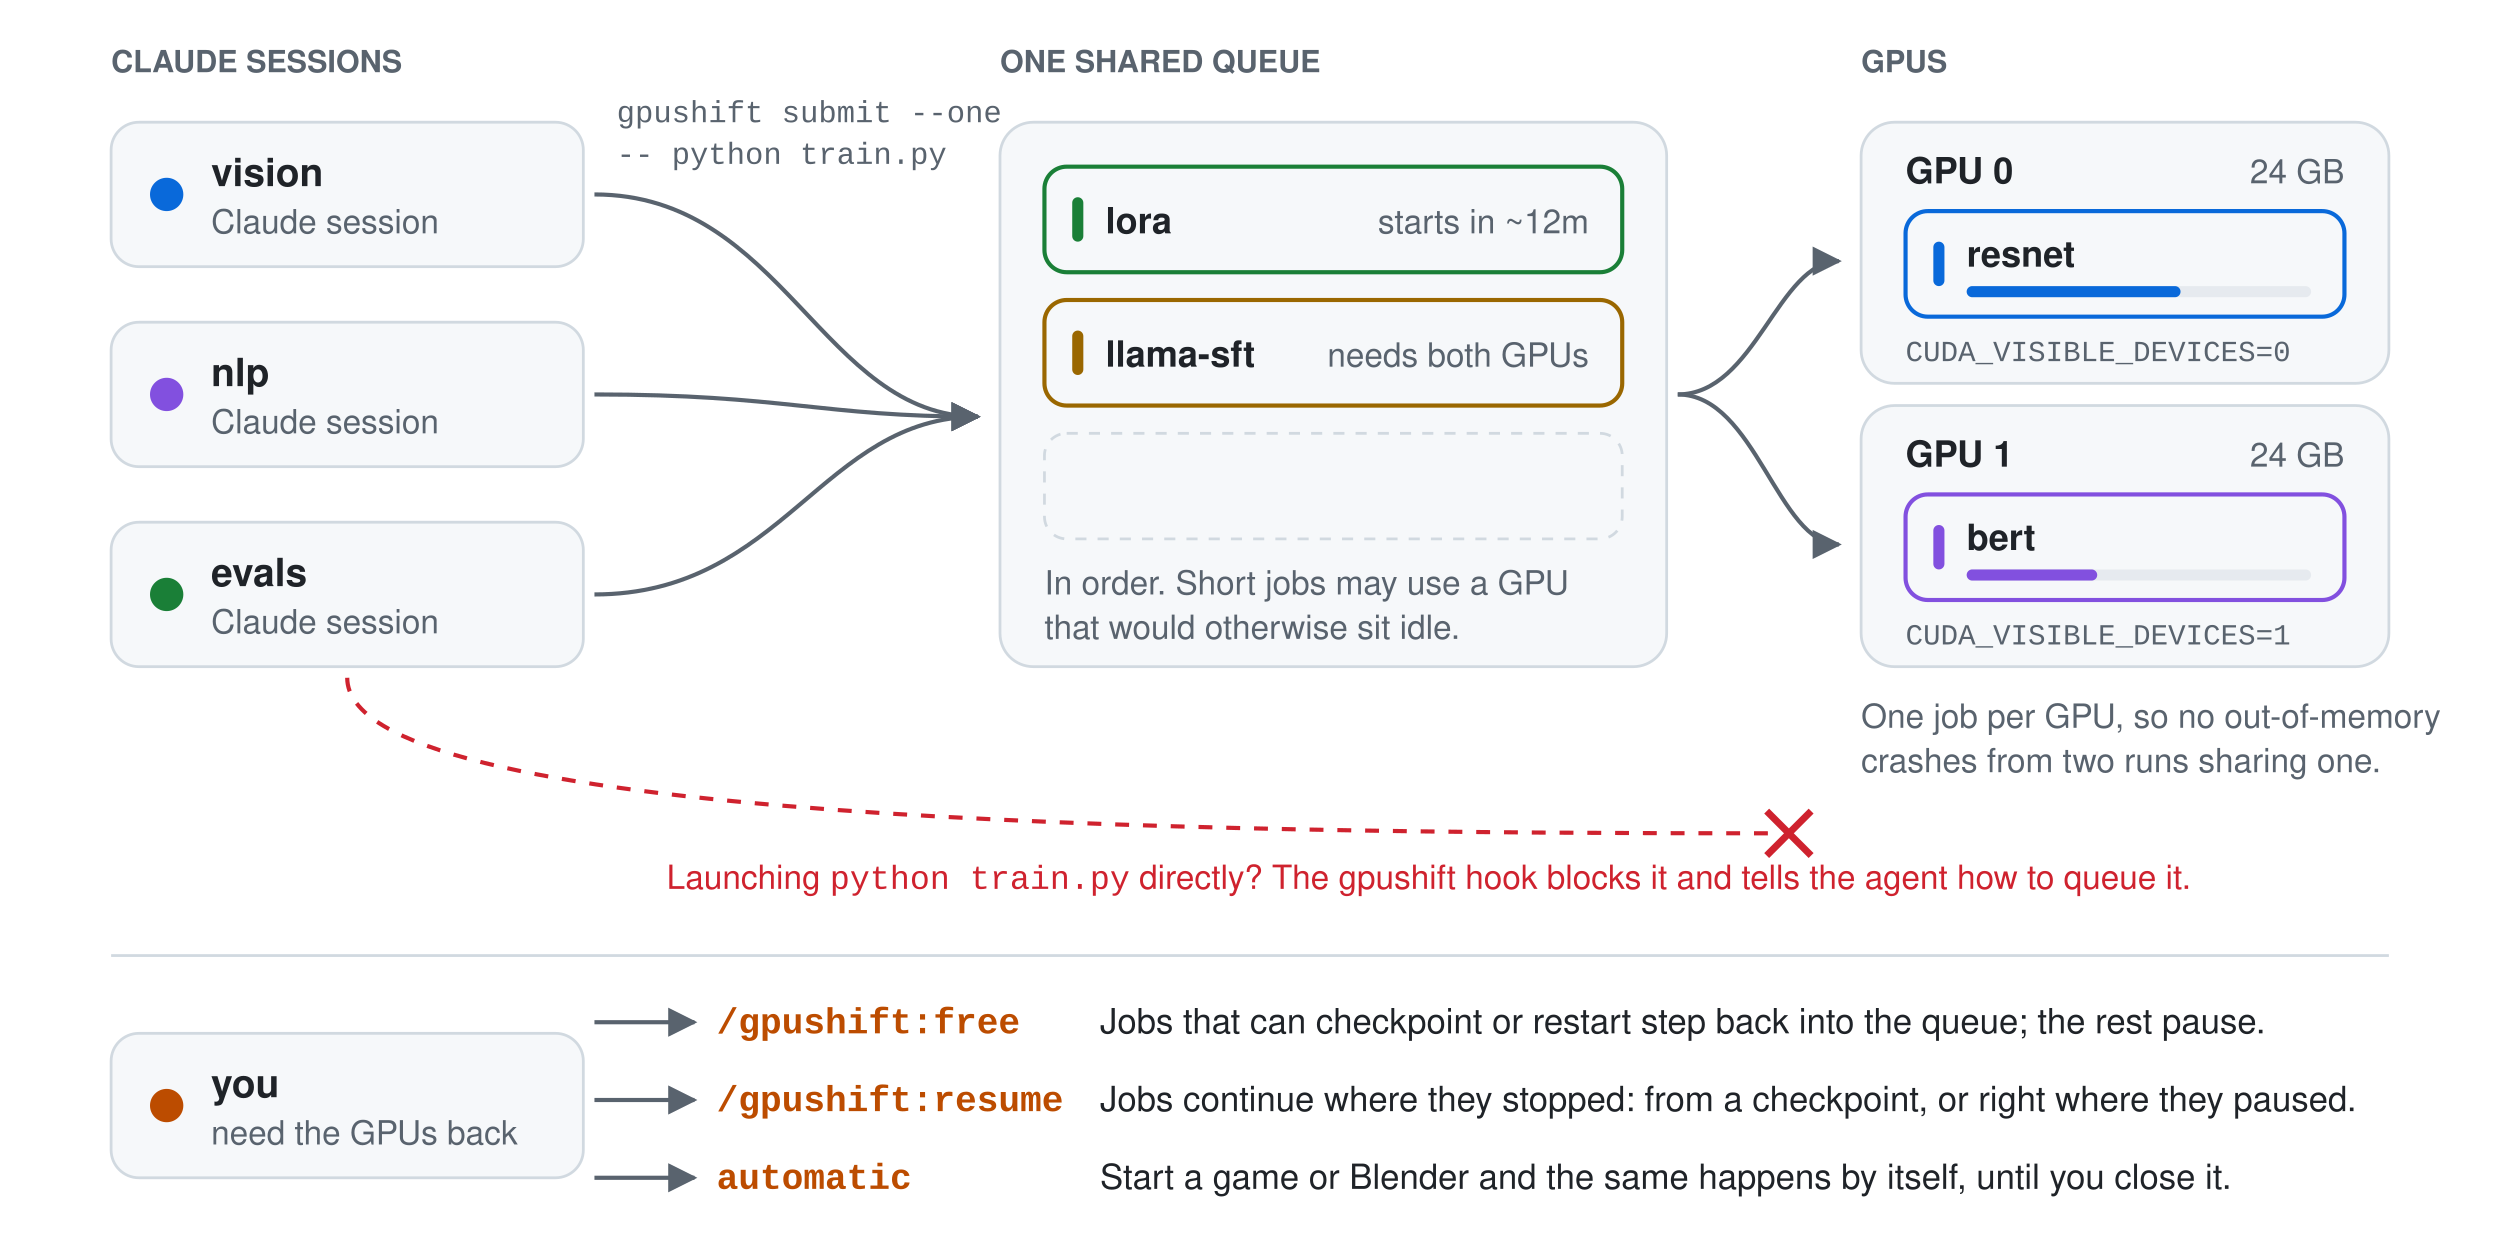
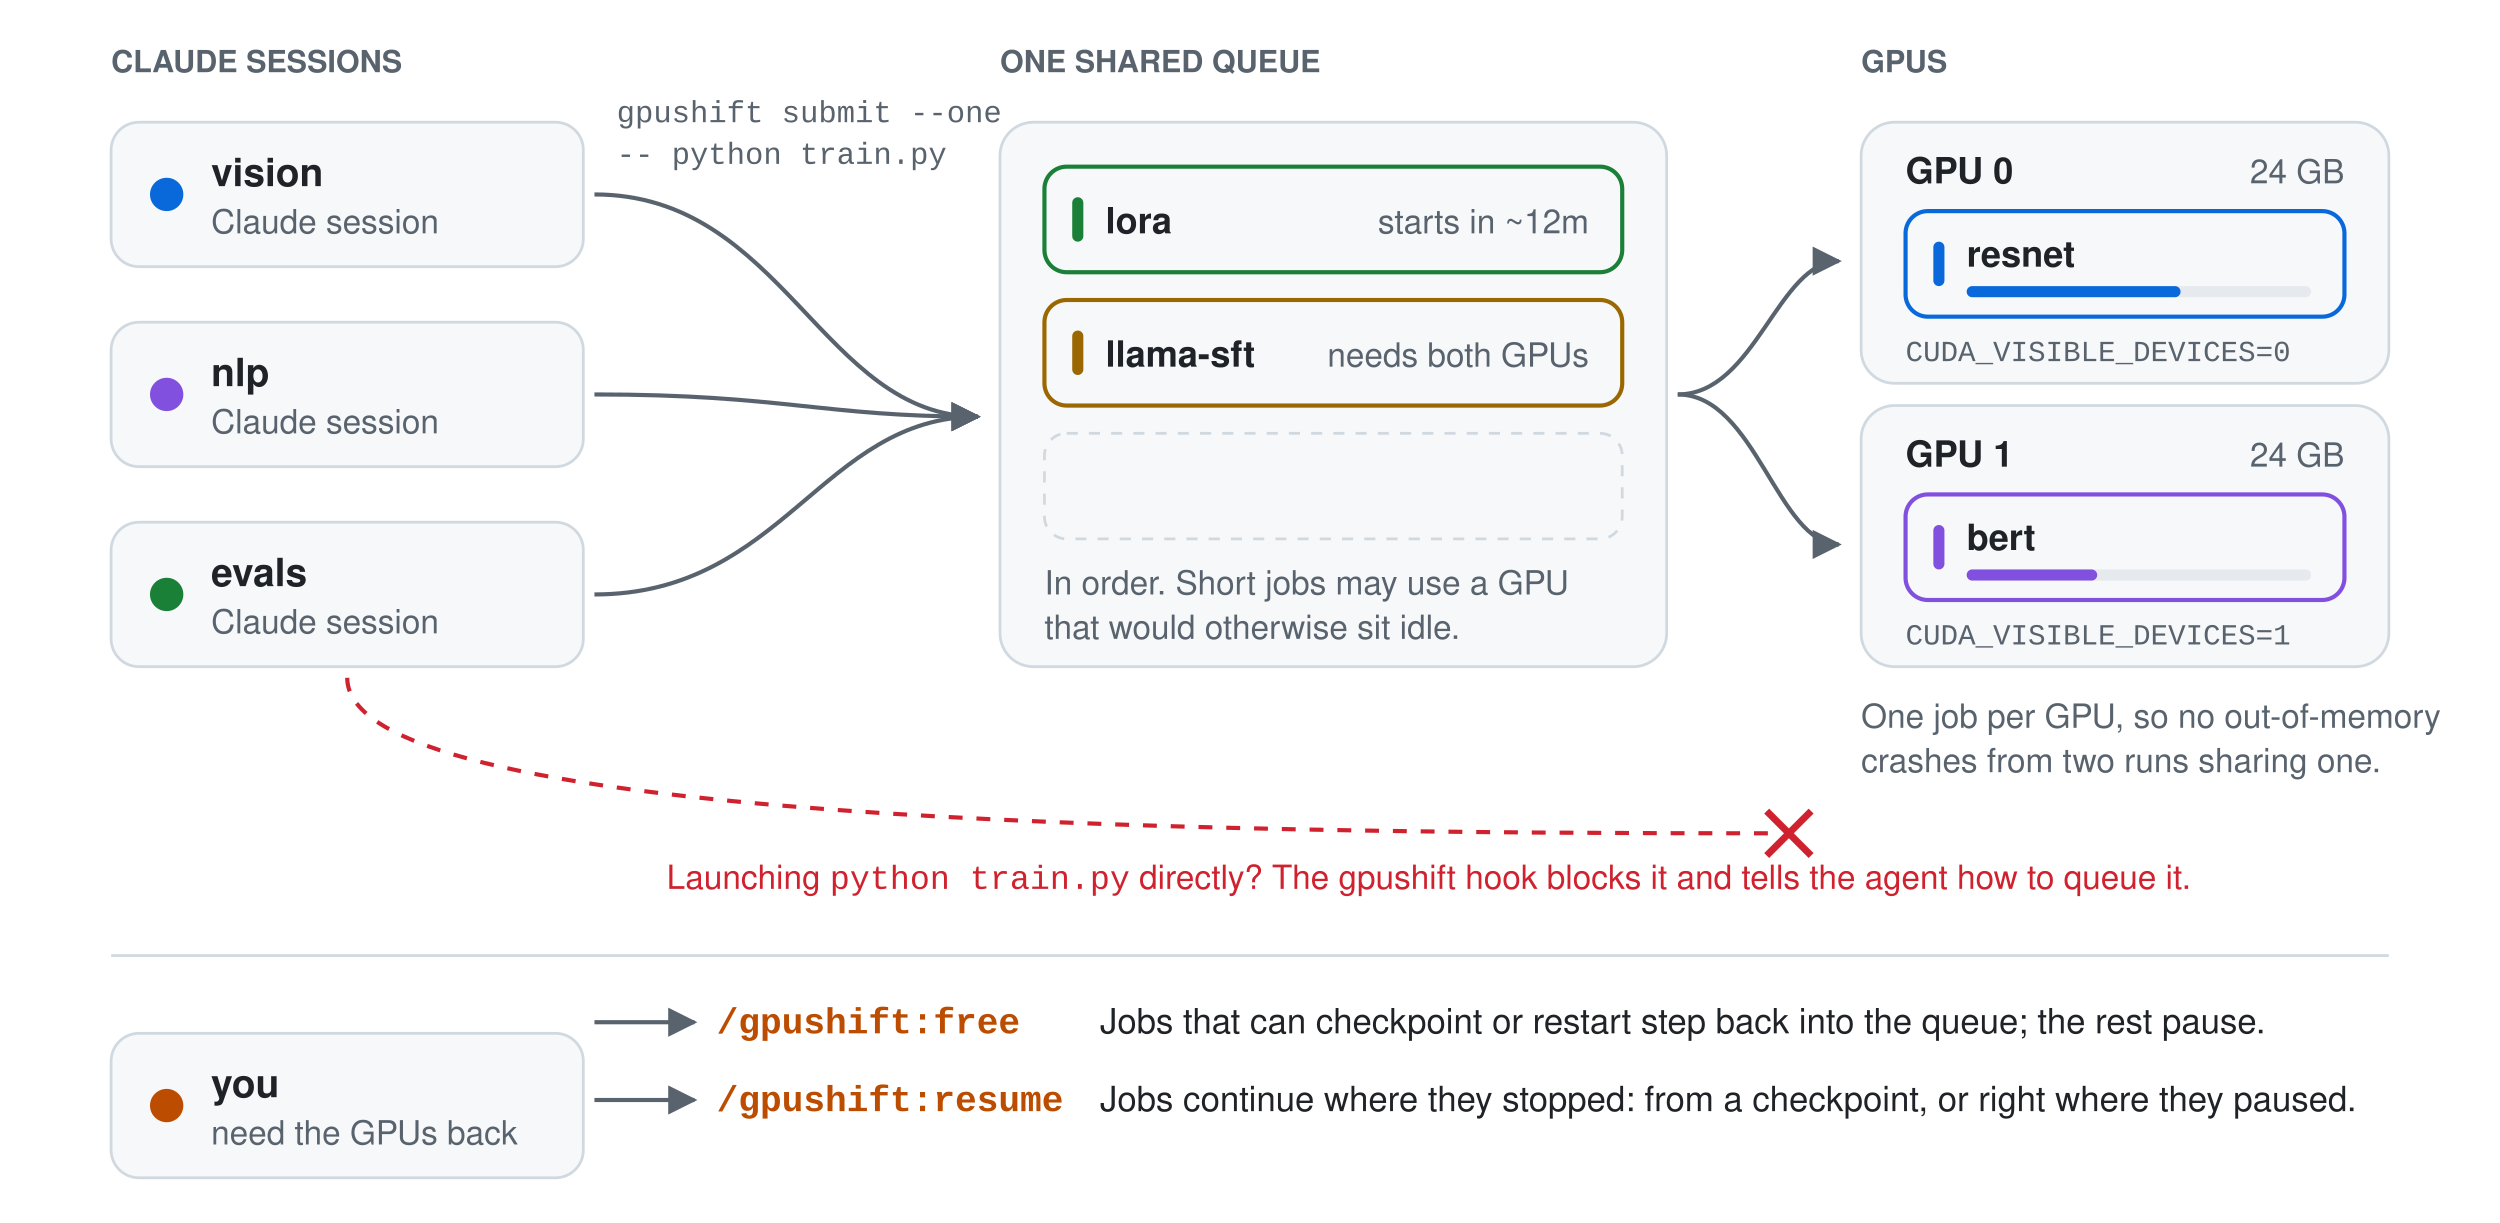
- <svg xmlns="http://www.w3.org/2000/svg" width="900" height="450" viewBox="0 0 900 450" font-family="-apple-system, BlinkMacSystemFont, 'Segoe UI', Helvetica, Arial, sans-serif" role="img" aria-label="Claude sessions submit GPU jobs to one gpushift queue, which starts each job when a GPU is free. A hook blocks direct launches. /gpushift:free makes jobs checkpoint and step aside; /gpushift:resume continues them.">
+ <svg xmlns="http://www.w3.org/2000/svg" width="900" height="440" viewBox="0 0 900 440" font-family="-apple-system, BlinkMacSystemFont, 'Segoe UI', Helvetica, Arial, sans-serif" role="img" aria-label="Claude sessions submit GPU jobs to one gpushift queue, which starts each job when a GPU is free. A hook blocks direct launches. /gpushift:free makes jobs checkpoint and step aside; /gpushift:resume continues them.">
  <defs>
    <marker id="arr" viewBox="0 0 10 10" refX="9" refY="5" markerWidth="7" markerHeight="7" orient="auto">
      <path d="M0,0 L10,5 L0,10 z" fill="#59636e" />
    </marker>
  </defs>
  <text x="40" y="26" font-size="11" fill="#59636e" font-weight="600">CLAUDE SESSIONS</text>
  <text x="360" y="26" font-size="11" fill="#59636e" font-weight="600">ONE SHARED QUEUE</text>
  <text x="670" y="26" font-size="11" fill="#59636e" font-weight="600">GPUS</text>
  <rect x="40" y="44" width="170" height="52" rx="10" fill="#f6f8fa" stroke="#d1d9e0" stroke-width="1" />
  <circle cx="60" cy="70" r="6" fill="#0969da" />
  <text x="76" y="67" font-size="14" fill="#1f2328" font-weight="600">vision</text>
  <text x="76" y="84" font-size="12" fill="#59636e">Claude session</text>
  <path d="M214,70 C282,70 296,150 352,150" fill="none" stroke="#59636e" stroke-width="1.5" marker-end="url(#arr)" />
  <rect x="40" y="116" width="170" height="52" rx="10" fill="#f6f8fa" stroke="#d1d9e0" stroke-width="1" />
  <circle cx="60" cy="142" r="6" fill="#8250df" />
  <text x="76" y="139" font-size="14" fill="#1f2328" font-weight="600">nlp</text>
  <text x="76" y="156" font-size="12" fill="#59636e">Claude session</text>
  <path d="M214,142 C282,142 296,150 352,150" fill="none" stroke="#59636e" stroke-width="1.5" marker-end="url(#arr)" />
  <rect x="40" y="188" width="170" height="52" rx="10" fill="#f6f8fa" stroke="#d1d9e0" stroke-width="1" />
  <circle cx="60" cy="214" r="6" fill="#1a7f37" />
  <text x="76" y="211" font-size="14" fill="#1f2328" font-weight="600">evals</text>
  <text x="76" y="228" font-size="12" fill="#59636e">Claude session</text>
  <path d="M214,214 C282,214 296,150 352,150" fill="none" stroke="#59636e" stroke-width="1.5" marker-end="url(#arr)" />
  <text x="222" y="44" font-size="11" fill="#59636e" font-family="ui-monospace, SFMono-Regular, Consolas, 'Liberation Mono', monospace">gpushift submit --one</text>
  <text x="222" y="59" font-size="11" fill="#59636e" font-family="ui-monospace, SFMono-Regular, Consolas, 'Liberation Mono', monospace">-- python train.py</text>
  <rect x="360" y="44" width="240" height="196" rx="12" fill="#f6f8fa" stroke="#d1d9e0" stroke-width="1" />
  <rect x="376" y="60" width="208" height="38" rx="8" fill="none" stroke="#1a7f37" stroke-width="1.5" />
  <rect x="386" y="71" width="4" height="16" rx="2" fill="#1a7f37" />
  <text x="398" y="84" font-size="13" fill="#1f2328" font-weight="600">lora</text>
  <text x="572" y="84" font-size="12" fill="#59636e" text-anchor="end">starts in ~12m</text>
  <rect x="376" y="108" width="208" height="38" rx="8" fill="none" stroke="#9a6700" stroke-width="1.5" />
  <rect x="386" y="119" width="4" height="16" rx="2" fill="#9a6700" />
  <text x="398" y="132" font-size="13" fill="#1f2328" font-weight="600">llama-sft</text>
  <text x="572" y="132" font-size="12" fill="#59636e" text-anchor="end">needs both GPUs</text>
  <rect x="376" y="156" width="208" height="38" rx="8" fill="none" stroke="#d1d9e0" stroke-width="1" stroke-dasharray="4 4" />
  <text x="376" y="214" font-size="12" fill="#59636e">In order. Short jobs may use a GPU</text>
  <text x="376" y="230" font-size="12" fill="#59636e">that would otherwise sit idle.</text>
  <path d="M604,142 C632,142 640,94 662,94" fill="none" stroke="#59636e" stroke-width="1.5" marker-end="url(#arr)" />
  <path d="M604,142 C632,142 640,196 662,196" fill="none" stroke="#59636e" stroke-width="1.5" marker-end="url(#arr)" />
  <rect x="670" y="44" width="190" height="94" rx="12" fill="#f6f8fa" stroke="#d1d9e0" stroke-width="1" />
  <text x="686" y="66" font-size="13" fill="#1f2328" font-weight="600">GPU 0</text>
  <text x="844" y="66" font-size="12" fill="#59636e" text-anchor="end">24 GB</text>
  <rect x="686" y="76" width="158" height="38" rx="8" fill="none" stroke="#0969da" stroke-width="1.5" />
  <rect x="696" y="87" width="4" height="16" rx="2" fill="#0969da" />
  <text x="708" y="96" font-size="13" fill="#1f2328" font-weight="600">resnet</text>
  <rect x="708" y="103" width="124" height="4" rx="2" fill="#e6eaef" />
  <rect x="708" y="103" width="77" height="4" rx="2" fill="#0969da" />
  <text x="686" y="130" font-size="10.5" fill="#59636e" font-family="ui-monospace, SFMono-Regular, Consolas, 'Liberation Mono', monospace">CUDA_VISIBLE_DEVICES=0</text>
  <rect x="670" y="146" width="190" height="94" rx="12" fill="#f6f8fa" stroke="#d1d9e0" stroke-width="1" />
  <text x="686" y="168" font-size="13" fill="#1f2328" font-weight="600">GPU 1</text>
  <text x="844" y="168" font-size="12" fill="#59636e" text-anchor="end">24 GB</text>
  <rect x="686" y="178" width="158" height="38" rx="8" fill="none" stroke="#8250df" stroke-width="1.5" />
  <rect x="696" y="189" width="4" height="16" rx="2" fill="#8250df" />
  <text x="708" y="198" font-size="13" fill="#1f2328" font-weight="600">bert</text>
  <rect x="708" y="205" width="124" height="4" rx="2" fill="#e6eaef" />
  <rect x="708" y="205" width="47" height="4" rx="2" fill="#8250df" />
  <text x="686" y="232" font-size="10.5" fill="#59636e" font-family="ui-monospace, SFMono-Regular, Consolas, 'Liberation Mono', monospace">CUDA_VISIBLE_DEVICES=1</text>
  <text x="670" y="262" font-size="12" fill="#59636e">One job per GPU, so no out-of-memory</text>
  <text x="670" y="278" font-size="12" fill="#59636e">crashes from two runs sharing one.</text>
  <path d="M125,244 C125,296 420,300 640,300" fill="none" stroke="#cf222e" stroke-width="1.5" stroke-dasharray="5 5" />
  <g stroke="#cf222e" stroke-width="2.5">
    <line x1="636" y1="292" x2="652" y2="308" />
    <line x1="652" y1="292" x2="636" y2="308" />
  </g>
  <text x="240" y="320" font-size="12" fill="#cf222e">Launching <tspan font-family="ui-monospace, SFMono-Regular, Consolas, 'Liberation Mono', monospace">python train.py</tspan> directly? The gpushift hook blocks it and tells the agent how to queue it.</text>
  <line x1="40" y1="344" x2="860" y2="344" stroke="#d1d9e0" />
  <rect x="40" y="372" width="170" height="52" rx="10" fill="#f6f8fa" stroke="#d1d9e0" stroke-width="1" />
  <circle cx="60" cy="398" r="6" fill="#bc4c00" />
  <text x="76" y="395" font-size="14" fill="#1f2328" font-weight="600">you</text>
  <text x="76" y="412" font-size="12" fill="#59636e">need the GPUs back</text>
  <path d="M214,368 L250,368" fill="none" stroke="#59636e" stroke-width="1.5" marker-end="url(#arr)" />
  <text x="258" y="372" font-size="13" fill="#bc4c00" font-weight="600" font-family="ui-monospace, SFMono-Regular, Consolas, 'Liberation Mono', monospace">/gpushift:free</text>
  <text x="396" y="372" font-size="12.5" fill="#1f2328">Jobs that can checkpoint or restart step back into the queue; the rest pause.</text>
  <path d="M214,396 L250,396" fill="none" stroke="#59636e" stroke-width="1.5" marker-end="url(#arr)" />
  <text x="258" y="400" font-size="13" fill="#bc4c00" font-weight="600" font-family="ui-monospace, SFMono-Regular, Consolas, 'Liberation Mono', monospace">/gpushift:resume</text>
  <text x="396" y="400" font-size="12.5" fill="#1f2328">Jobs continue where they stopped: from a checkpoint, or right where they paused.</text>
-   <path d="M214,424 L250,424" fill="none" stroke="#59636e" stroke-width="1.5" marker-end="url(#arr)" />
-   <text x="258" y="428" font-size="13" fill="#bc4c00" font-weight="600" font-family="ui-monospace, SFMono-Regular, Consolas, 'Liberation Mono', monospace">automatic</text>
-   <text x="396" y="428" font-size="12.5" fill="#1f2328">Start a game or Blender and the same happens by itself, until you close it.</text>
</svg>
